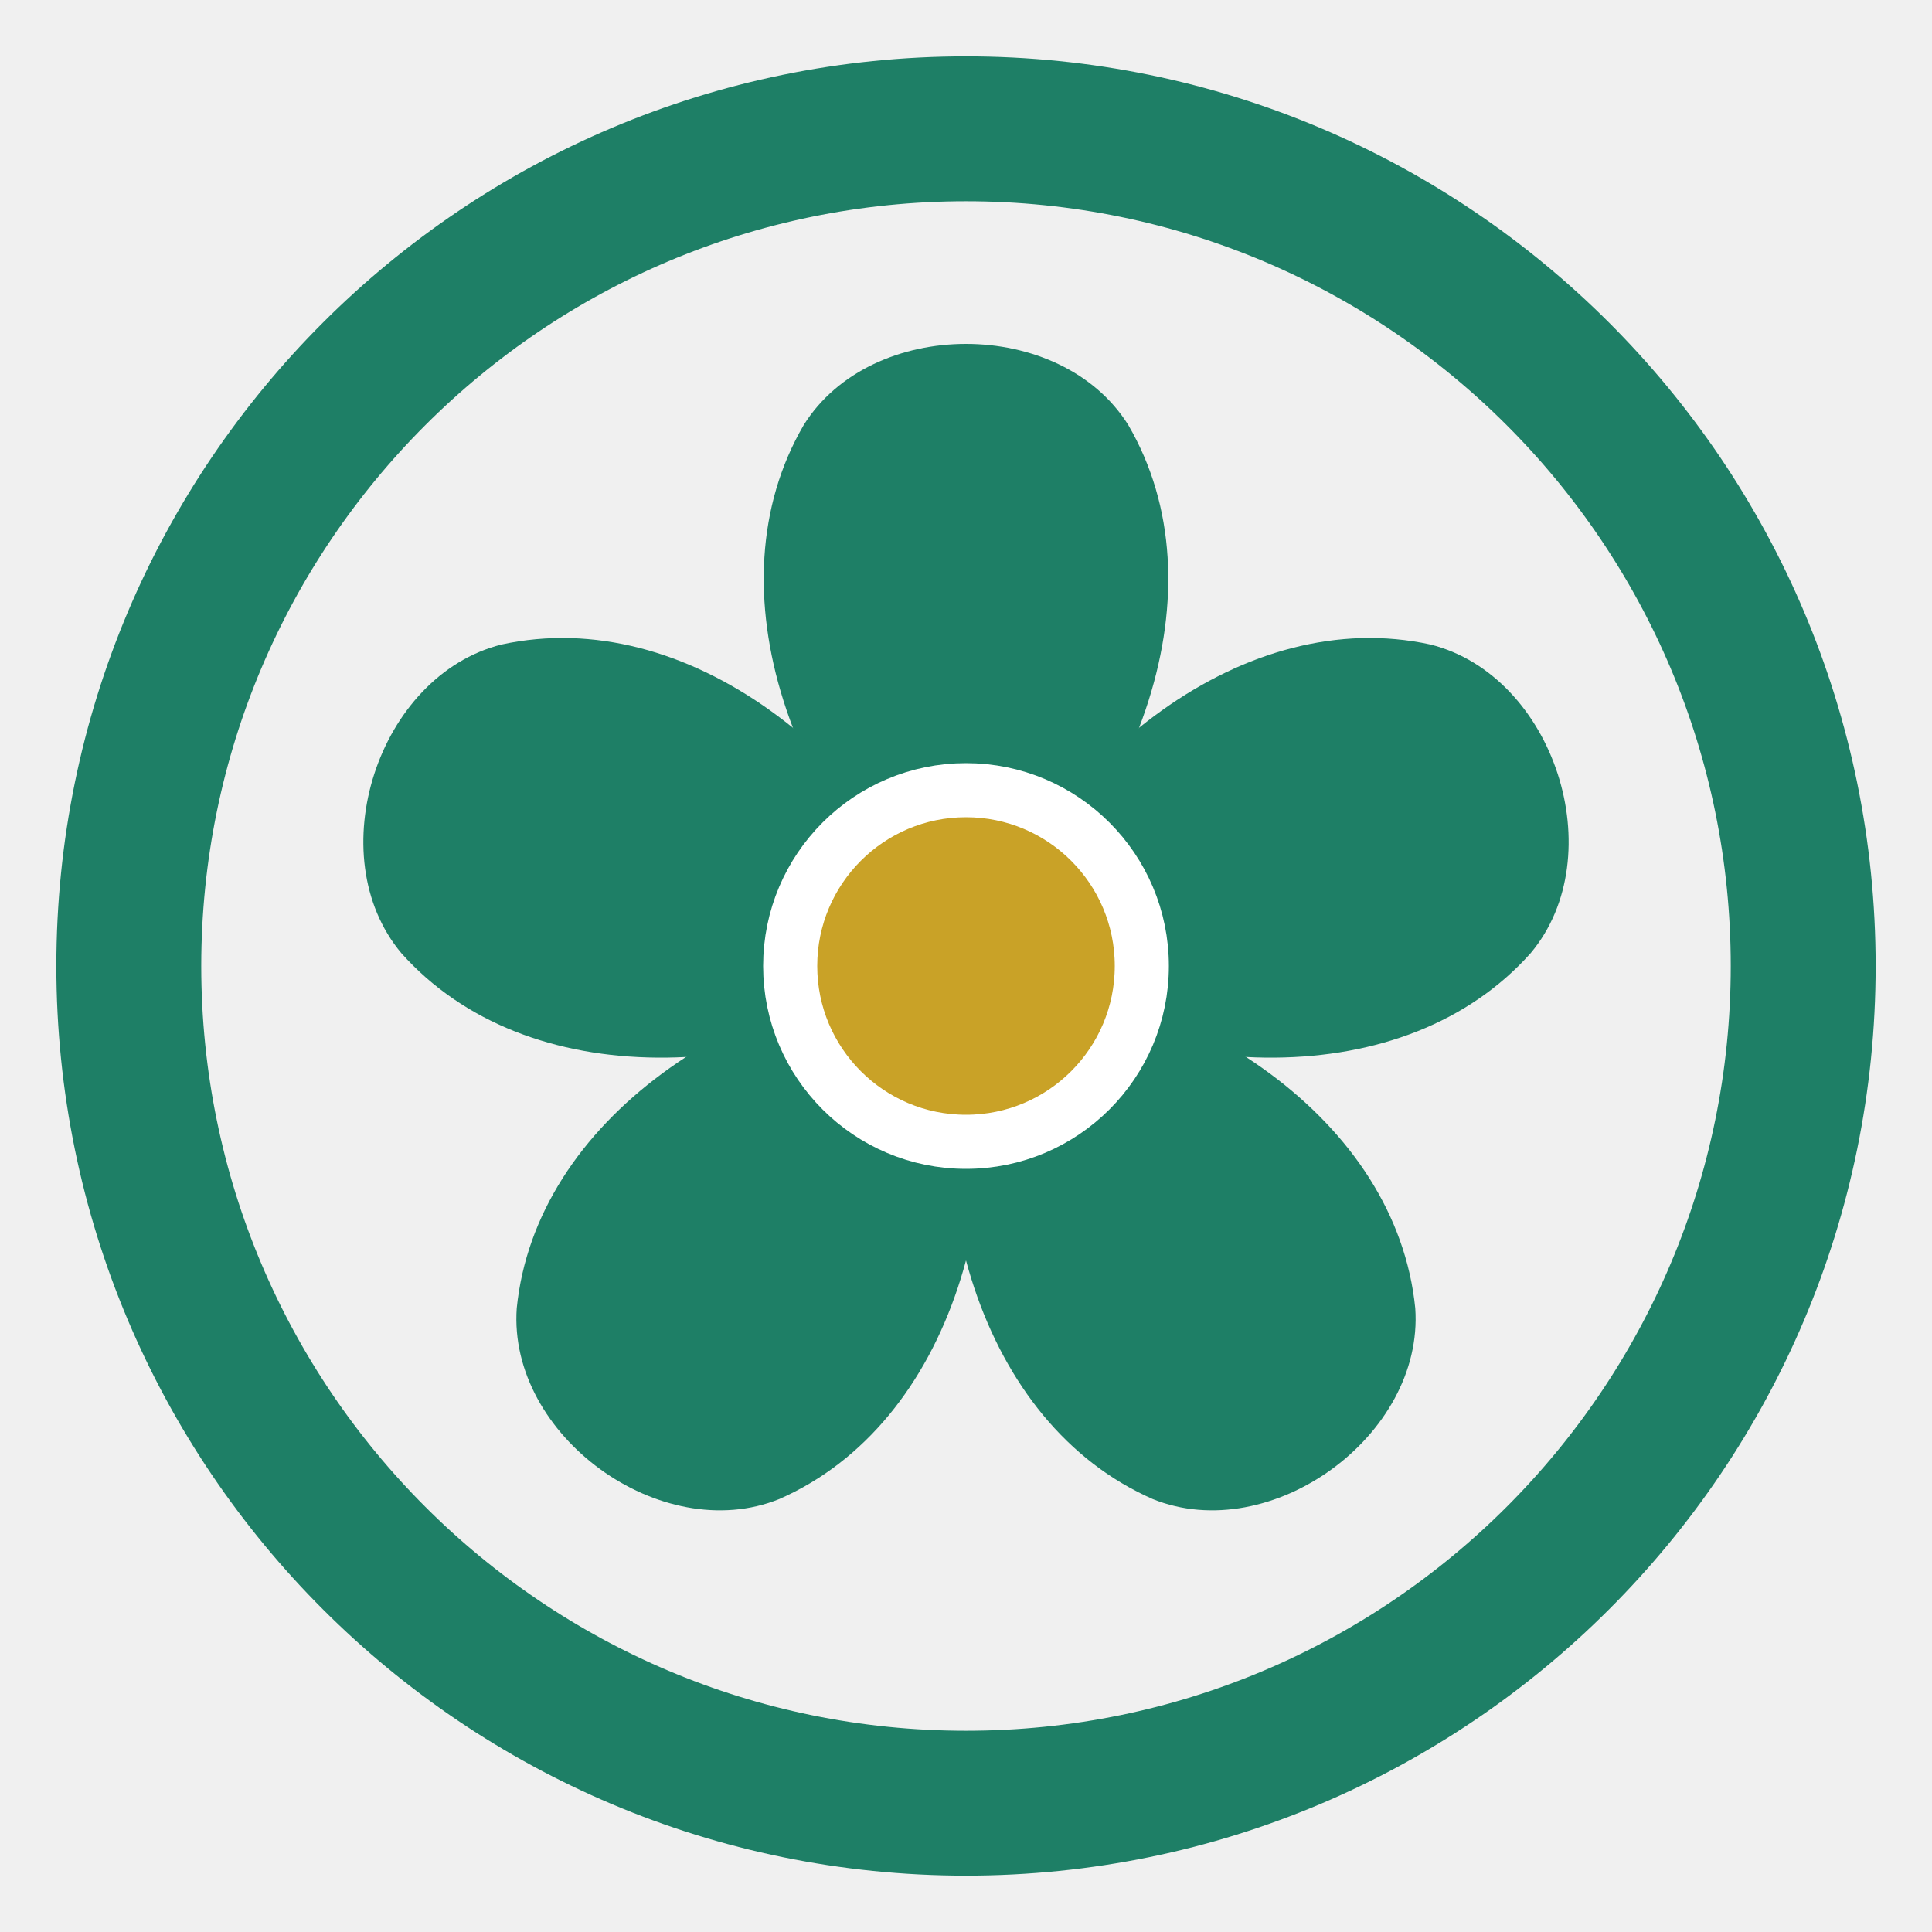
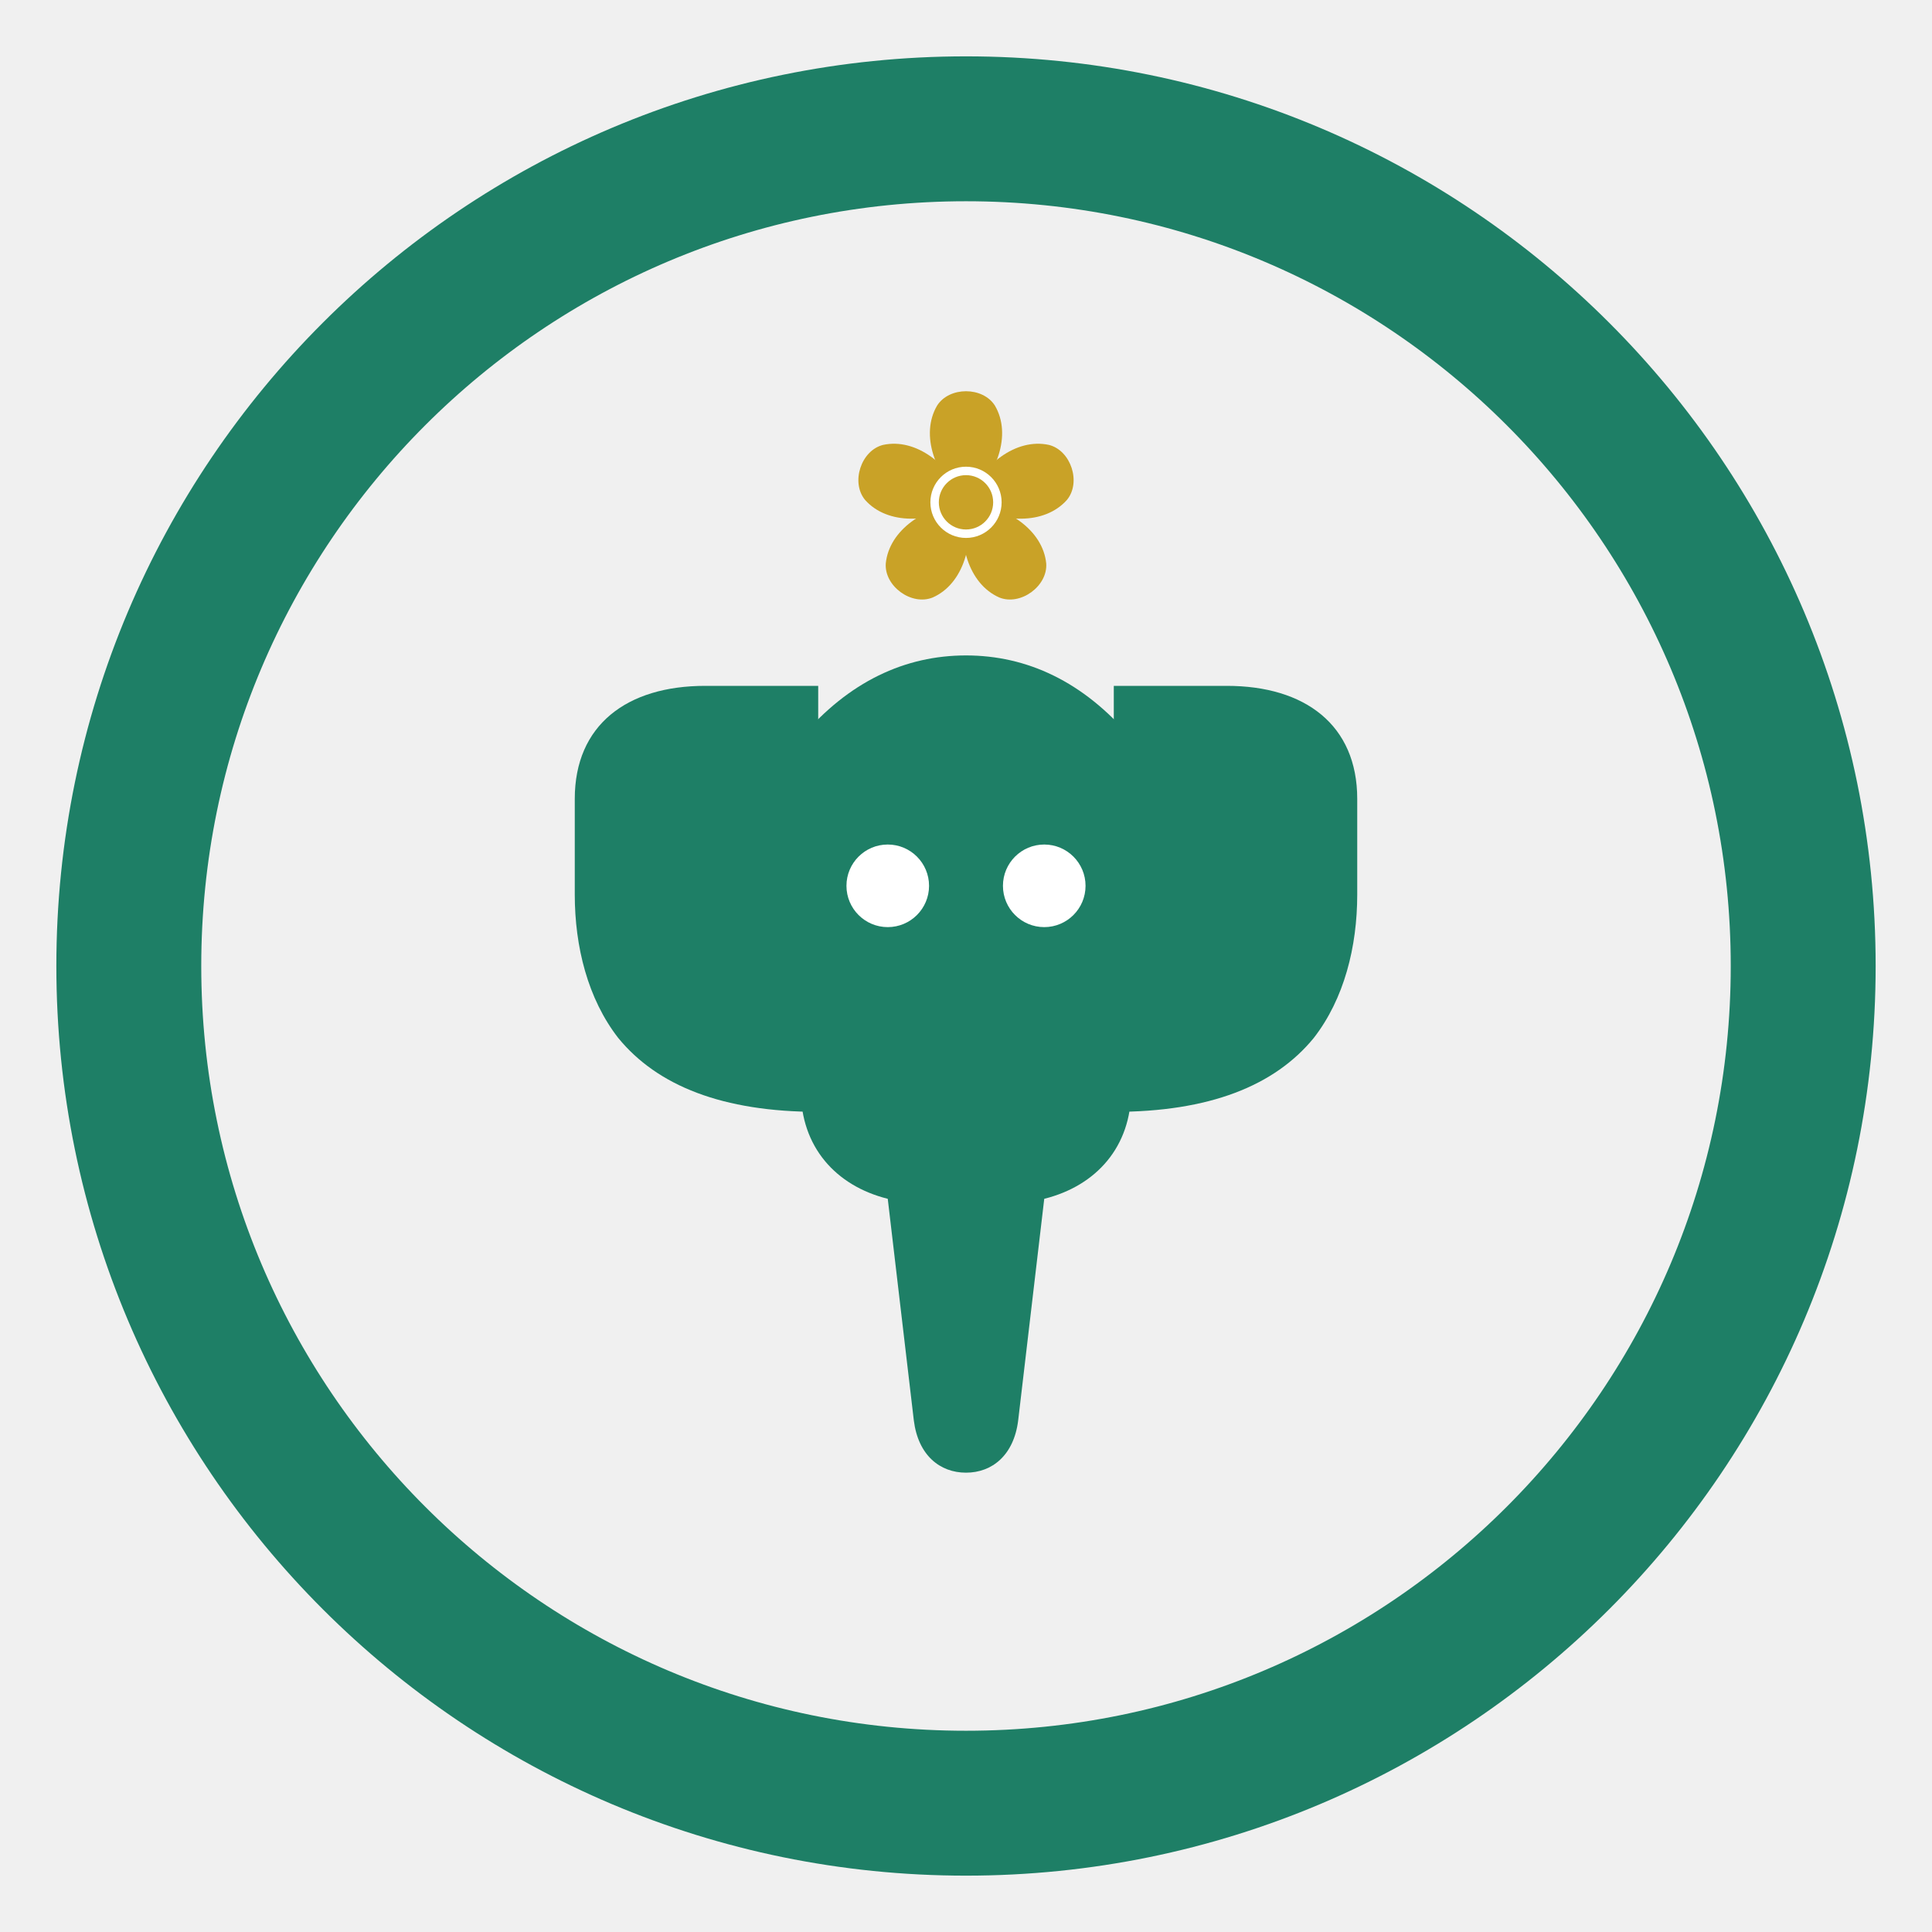
<svg xmlns="http://www.w3.org/2000/svg" viewBox="0 0 24 24">
  <circle cx="12" cy="12" r="10.4" stroke="#1e7f66" stroke-width="1.8" fill="none" />
-   <g transform="translate(1.92 1.92) scale(.84)">
-     <path d="M12 12C9.4 9.8 8.2 6.4 9.6 4 10.6 2.4 13.4 2.4 14.4 4 15.8 6.4 14.6 9.8 12 12z" fill="#1e7f66" transform="rotate(0 12 12)" />
-     <path d="M12 12C9.4 9.8 8.2 6.4 9.6 4 10.6 2.4 13.4 2.4 14.4 4 15.8 6.4 14.6 9.8 12 12z" fill="#1e7f66" transform="rotate(72 12 12)" />
-     <path d="M12 12C9.4 9.8 8.2 6.4 9.6 4 10.6 2.4 13.4 2.4 14.4 4 15.8 6.4 14.6 9.8 12 12z" fill="#1e7f66" transform="rotate(144 12 12)" />
-     <path d="M12 12C9.4 9.8 8.2 6.4 9.6 4 10.6 2.4 13.4 2.4 14.4 4 15.8 6.4 14.6 9.8 12 12z" fill="#1e7f66" transform="rotate(216 12 12)" />
-     <path d="M12 12C9.4 9.8 8.2 6.4 9.6 4 10.6 2.4 13.4 2.4 14.4 4 15.8 6.4 14.6 9.8 12 12z" fill="#1e7f66" transform="rotate(288 12 12)" />
-     <circle cx="12" cy="12" r="2.6" fill="#c9a227" stroke="#ffffff" stroke-width=".8" />
+   <g transform="translate(4.8 4.8) scale(.6)">
+     <g transform="translate(1.2 2.6) scale(.9)">
+       <path d="M3 6.6C3 4.9 4.2 4 6 4h2.6v9.8C6.4 13.8 4.9 13.2 4 12.1 3.3 11.2 3 10 3 8.8z" fill="#1e7f66" />
+       <path d="M21 6.6C21 4.9 19.8 4 18 4h-2.6v9.8c2.2 0 3.7-.6 4.6-1.7.7-.9 1-2.1 1-3.3z" fill="#1e7f66" />
+       <path d="M8.2 5.2C9.3 3.9 10.6 3.3 12 3.3s2.7.6 3.8 1.9v8.1c0 1.3-.8 2.2-2 2.5l-.6 5.1c-.1.8-.6 1.2-1.2 1.2s-1.1-.4-1.2-1.2l-.6-5.1c-1.2-.3-2-1.2-2-2.5z" fill="#1e7f66" />
+       <circle cx="10.2" cy="8.6" r=".95" fill="#ffffff" />
+       <circle cx="13.8" cy="8.6" r=".95" fill="#ffffff" />
+     </g>
+     <g transform="translate(9 -.6) scale(.25)">
+       <path d="M12 12C9.4 9.8 8.2 6.4 9.6 4 10.6 2.4 13.4 2.4 14.4 4 15.8 6.4 14.6 9.8 12 12z" fill="#c9a227" transform="rotate(0 12 12)" />
+       <path d="M12 12C9.4 9.8 8.2 6.4 9.6 4 10.6 2.4 13.4 2.4 14.4 4 15.8 6.4 14.6 9.8 12 12z" fill="#c9a227" transform="rotate(72 12 12)" />
+       <path d="M12 12C9.4 9.8 8.2 6.4 9.6 4 10.6 2.4 13.4 2.4 14.4 4 15.8 6.4 14.6 9.8 12 12z" fill="#c9a227" transform="rotate(144 12 12)" />
+       <path d="M12 12C9.4 9.8 8.2 6.4 9.6 4 10.6 2.4 13.4 2.4 14.4 4 15.8 6.4 14.6 9.8 12 12z" fill="#c9a227" transform="rotate(216 12 12)" />
+       <path d="M12 12C9.4 9.8 8.2 6.4 9.6 4 10.6 2.4 13.4 2.4 14.4 4 15.8 6.4 14.6 9.8 12 12z" fill="#c9a227" transform="rotate(288 12 12)" />
+       <circle cx="12" cy="12" r="2.6" fill="#c9a227" stroke="#ffffff" stroke-width=".7" />
+     </g>
  </g>
</svg>
